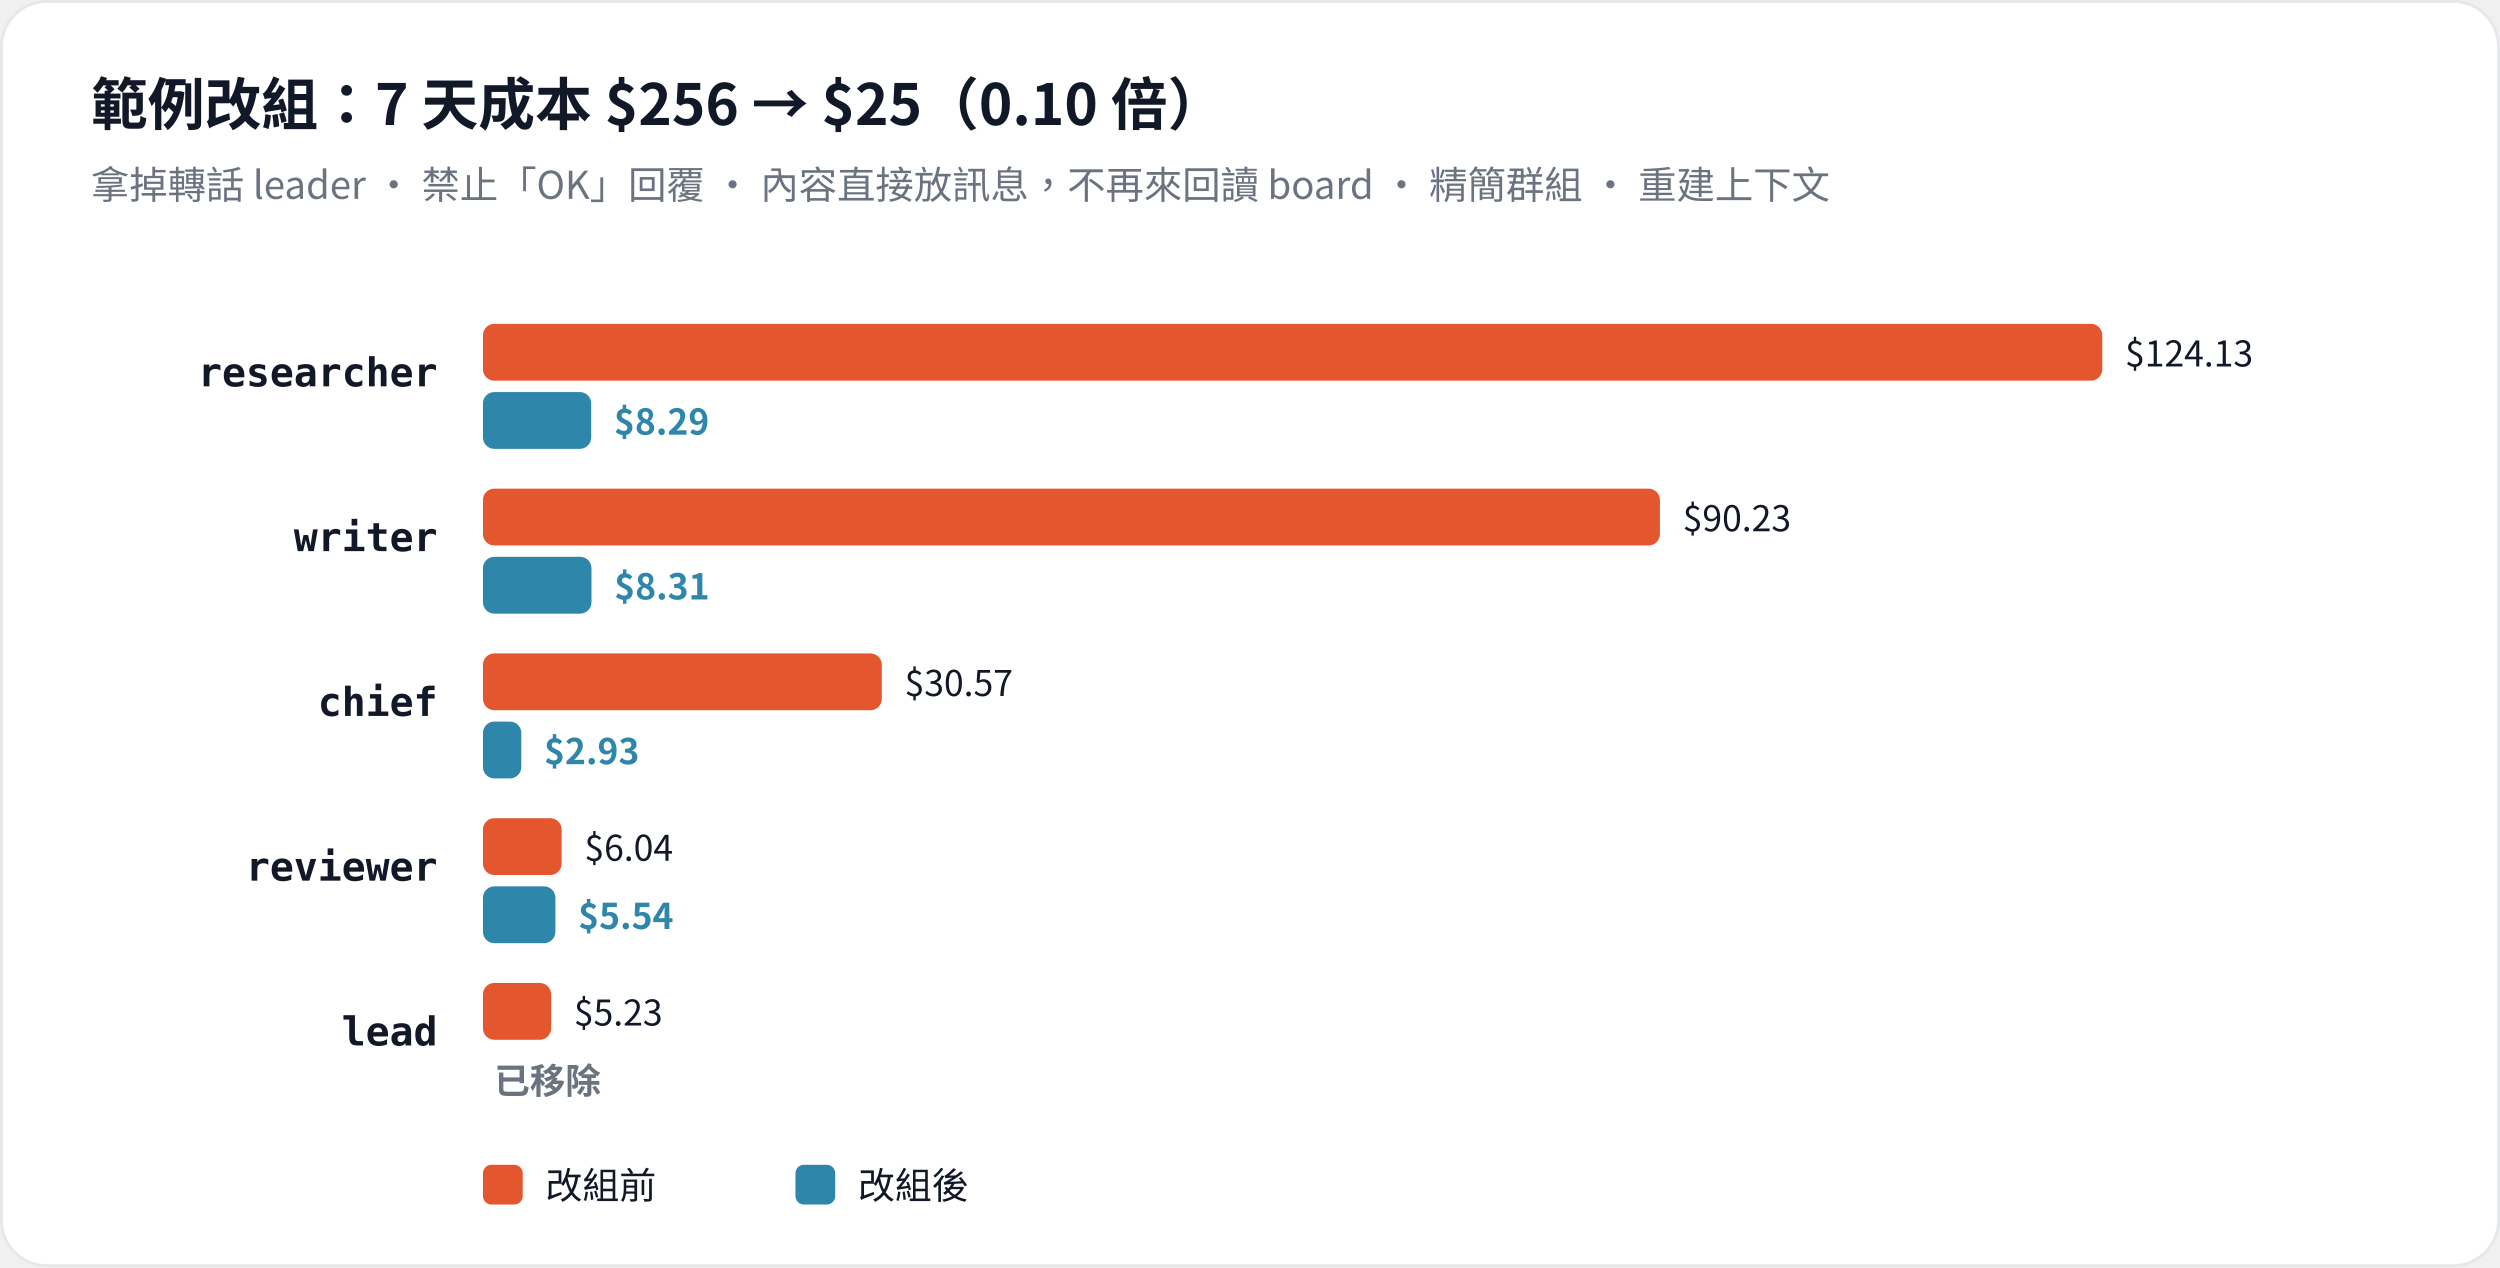
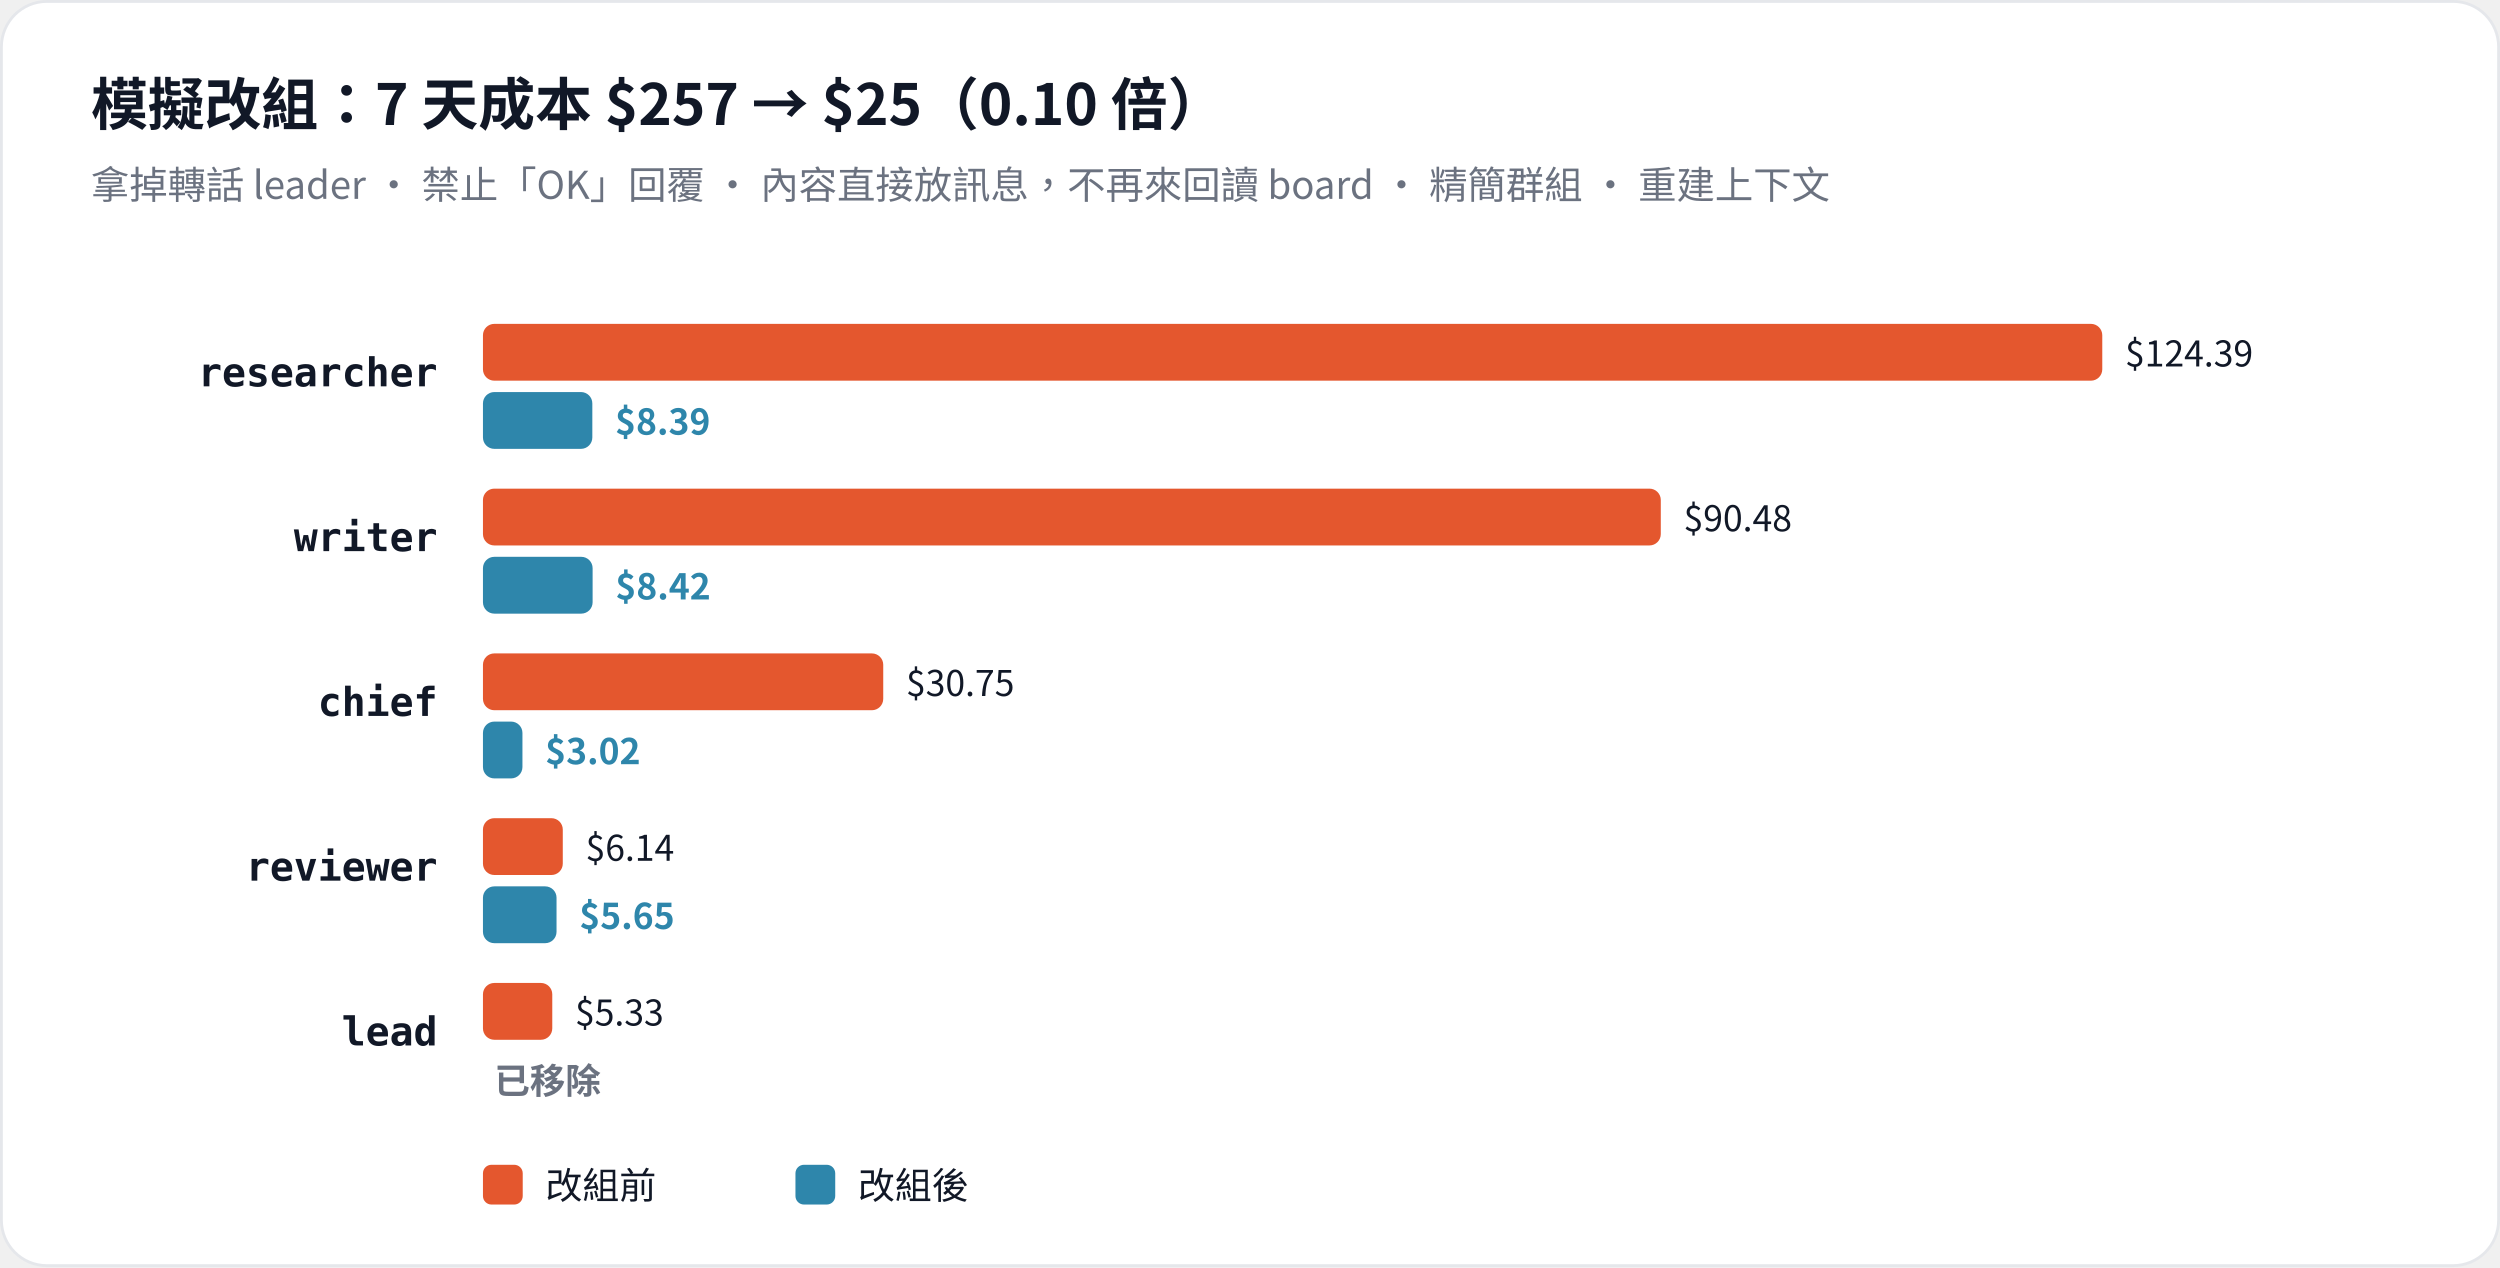
- <svg xmlns="http://www.w3.org/2000/svg" viewBox="0 0 880 446" width="880" height="446" role="img" aria-label="範例改組：7 天成本 $256 → $25（0.10 倍）">
+ <svg xmlns="http://www.w3.org/2000/svg" viewBox="0 0 880 446" width="880" height="446" role="img" aria-label="模擬改組：7 天成本 $257 → $25（0.10 倍）">
  <rect x="0.5" y="0.5" width="879.0" height="445.0" rx="16" fill="#FFFFFF" stroke="#E5E7EB" />
-   <text x="32.0" y="44.0" font-family="'Noto Sans CJK TC', 'Noto Sans TC', 'PingFang TC', 'Microsoft JhengHei', Inter, -apple-system, 'Segoe UI', Helvetica, Arial, sans-serif" font-size="20" font-weight="700" fill="#111827" text-anchor="start">範例改組：7 天成本 $256 → $25（0.10 倍）</text>
+   <text x="32.0" y="44.0" font-family="'Noto Sans CJK TC', 'Noto Sans TC', 'PingFang TC', 'Microsoft JhengHei', Inter, -apple-system, 'Segoe UI', Helvetica, Arial, sans-serif" font-size="20" font-weight="700" fill="#111827" text-anchor="start">模擬改組：7 天成本 $257 → $25（0.10 倍）</text>
  <text x="32.0" y="70.0" font-family="'Noto Sans CJK TC', 'Noto Sans TC', 'PingFang TC', 'Microsoft JhengHei', Inter, -apple-system, 'Segoe UI', Helvetica, Arial, sans-serif" font-size="13.5" font-weight="400" fill="#6B7280" text-anchor="start">拿掉轉話 leader · 禁止「OK」回覆 · 內容直接放訊息，不再來回讀 board · 精簡群組 · 重建上下文</text>
  <text x="154.0" y="136.0" font-family="'JetBrains Mono', 'SF Mono', Menlo, Consolas, monospace" font-size="14" font-weight="600" fill="#111827" text-anchor="end">researcher</text>
  <rect x="170.0" y="114.0" width="570.0" height="20.0" rx="4" fill="#E4572E" />
-   <text x="748.0" y="129.0" font-family="'Noto Sans CJK TC', 'Noto Sans TC', 'PingFang TC', 'Microsoft JhengHei', Inter, -apple-system, 'Segoe UI', Helvetica, Arial, sans-serif" font-size="12.5" font-weight="500" fill="#111827" text-anchor="start">$124.13</text>
-   <rect x="170.0" y="138.0" width="38.1" height="20.0" rx="4" fill="#2E86AB" />
-   <text x="216.1" y="153.0" font-family="'Noto Sans CJK TC', 'Noto Sans TC', 'PingFang TC', 'Microsoft JhengHei', Inter, -apple-system, 'Segoe UI', Helvetica, Arial, sans-serif" font-size="12.5" font-weight="600" fill="#2E86AB" text-anchor="start">$8.29</text>
+   <text x="748.0" y="129.0" font-family="'Noto Sans CJK TC', 'Noto Sans TC', 'PingFang TC', 'Microsoft JhengHei', Inter, -apple-system, 'Segoe UI', Helvetica, Arial, sans-serif" font-size="12.5" font-weight="500" fill="#111827" text-anchor="start">$124.39</text>
+   <rect x="170.0" y="138.0" width="38.5" height="20.0" rx="4" fill="#2E86AB" />
+   <text x="216.5" y="153.0" font-family="'Noto Sans CJK TC', 'Noto Sans TC', 'PingFang TC', 'Microsoft JhengHei', Inter, -apple-system, 'Segoe UI', Helvetica, Arial, sans-serif" font-size="12.5" font-weight="600" fill="#2E86AB" text-anchor="start">$8.39</text>
  <text x="154.0" y="194.0" font-family="'JetBrains Mono', 'SF Mono', Menlo, Consolas, monospace" font-size="14" font-weight="600" fill="#111827" text-anchor="end">writer</text>
-   <rect x="170.0" y="172.0" width="414.3" height="20.0" rx="4" fill="#E4572E" />
-   <text x="592.3" y="187.0" font-family="'Noto Sans CJK TC', 'Noto Sans TC', 'PingFang TC', 'Microsoft JhengHei', Inter, -apple-system, 'Segoe UI', Helvetica, Arial, sans-serif" font-size="12.5" font-weight="500" fill="#111827" text-anchor="start">$90.23</text>
-   <rect x="170.0" y="196.0" width="38.2" height="20.0" rx="4" fill="#2E86AB" />
-   <text x="216.2" y="211.0" font-family="'Noto Sans CJK TC', 'Noto Sans TC', 'PingFang TC', 'Microsoft JhengHei', Inter, -apple-system, 'Segoe UI', Helvetica, Arial, sans-serif" font-size="12.5" font-weight="600" fill="#2E86AB" text-anchor="start">$8.31</text>
+   <rect x="170.0" y="172.0" width="414.6" height="20.0" rx="4" fill="#E4572E" />
+   <text x="592.6" y="187.0" font-family="'Noto Sans CJK TC', 'Noto Sans TC', 'PingFang TC', 'Microsoft JhengHei', Inter, -apple-system, 'Segoe UI', Helvetica, Arial, sans-serif" font-size="12.5" font-weight="500" fill="#111827" text-anchor="start">$90.48</text>
+   <rect x="170.0" y="196.0" width="38.6" height="20.0" rx="4" fill="#2E86AB" />
+   <text x="216.6" y="211.0" font-family="'Noto Sans CJK TC', 'Noto Sans TC', 'PingFang TC', 'Microsoft JhengHei', Inter, -apple-system, 'Segoe UI', Helvetica, Arial, sans-serif" font-size="12.5" font-weight="600" fill="#2E86AB" text-anchor="start">$8.42</text>
  <text x="154.0" y="252.0" font-family="'JetBrains Mono', 'SF Mono', Menlo, Consolas, monospace" font-size="14" font-weight="600" fill="#111827" text-anchor="end">chief</text>
-   <rect x="170.0" y="230.0" width="140.4" height="20.0" rx="4" fill="#E4572E" />
-   <text x="318.4" y="245.0" font-family="'Noto Sans CJK TC', 'Noto Sans TC', 'PingFang TC', 'Microsoft JhengHei', Inter, -apple-system, 'Segoe UI', Helvetica, Arial, sans-serif" font-size="12.5" font-weight="500" fill="#111827" text-anchor="start">$30.57</text>
-   <rect x="170.0" y="254.0" width="13.5" height="20.0" rx="4" fill="#2E86AB" />
-   <text x="191.5" y="269.0" font-family="'Noto Sans CJK TC', 'Noto Sans TC', 'PingFang TC', 'Microsoft JhengHei', Inter, -apple-system, 'Segoe UI', Helvetica, Arial, sans-serif" font-size="12.5" font-weight="600" fill="#2E86AB" text-anchor="start">$2.93</text>
+   <rect x="170.0" y="230.0" width="140.9" height="20.0" rx="4" fill="#E4572E" />
+   <text x="318.9" y="245.0" font-family="'Noto Sans CJK TC', 'Noto Sans TC', 'PingFang TC', 'Microsoft JhengHei', Inter, -apple-system, 'Segoe UI', Helvetica, Arial, sans-serif" font-size="12.5" font-weight="500" fill="#111827" text-anchor="start">$30.75</text>
+   <rect x="170.0" y="254.0" width="13.9" height="20.0" rx="4" fill="#2E86AB" />
+   <text x="191.9" y="269.0" font-family="'Noto Sans CJK TC', 'Noto Sans TC', 'PingFang TC', 'Microsoft JhengHei', Inter, -apple-system, 'Segoe UI', Helvetica, Arial, sans-serif" font-size="12.5" font-weight="600" fill="#2E86AB" text-anchor="start">$3.02</text>
  <text x="154.0" y="310.0" font-family="'JetBrains Mono', 'SF Mono', Menlo, Consolas, monospace" font-size="14" font-weight="600" fill="#111827" text-anchor="end">reviewer</text>
-   <rect x="170.0" y="288.0" width="27.7" height="20.0" rx="4" fill="#E4572E" />
-   <text x="205.7" y="303.0" font-family="'Noto Sans CJK TC', 'Noto Sans TC', 'PingFang TC', 'Microsoft JhengHei', Inter, -apple-system, 'Segoe UI', Helvetica, Arial, sans-serif" font-size="12.5" font-weight="500" fill="#111827" text-anchor="start">$6.04</text>
-   <rect x="170.0" y="312.0" width="25.5" height="20.0" rx="4" fill="#2E86AB" />
-   <text x="203.5" y="327.0" font-family="'Noto Sans CJK TC', 'Noto Sans TC', 'PingFang TC', 'Microsoft JhengHei', Inter, -apple-system, 'Segoe UI', Helvetica, Arial, sans-serif" font-size="12.5" font-weight="600" fill="#2E86AB" text-anchor="start">$5.54</text>
+   <rect x="170.0" y="288.0" width="28.1" height="20.0" rx="4" fill="#E4572E" />
+   <text x="206.1" y="303.0" font-family="'Noto Sans CJK TC', 'Noto Sans TC', 'PingFang TC', 'Microsoft JhengHei', Inter, -apple-system, 'Segoe UI', Helvetica, Arial, sans-serif" font-size="12.5" font-weight="500" fill="#111827" text-anchor="start">$6.14</text>
+   <rect x="170.0" y="312.0" width="25.9" height="20.0" rx="4" fill="#2E86AB" />
+   <text x="203.9" y="327.0" font-family="'Noto Sans CJK TC', 'Noto Sans TC', 'PingFang TC', 'Microsoft JhengHei', Inter, -apple-system, 'Segoe UI', Helvetica, Arial, sans-serif" font-size="12.5" font-weight="600" fill="#2E86AB" text-anchor="start">$5.65</text>
  <text x="154.0" y="368.0" font-family="'JetBrains Mono', 'SF Mono', Menlo, Consolas, monospace" font-size="14" font-weight="600" fill="#111827" text-anchor="end">lead</text>
-   <rect x="170.0" y="346.0" width="24.0" height="20.0" rx="4" fill="#E4572E" />
-   <text x="202.0" y="361.0" font-family="'Noto Sans CJK TC', 'Noto Sans TC', 'PingFang TC', 'Microsoft JhengHei', Inter, -apple-system, 'Segoe UI', Helvetica, Arial, sans-serif" font-size="12.5" font-weight="500" fill="#111827" text-anchor="start">$5.23</text>
+   <rect x="170.0" y="346.0" width="24.4" height="20.0" rx="4" fill="#E4572E" />
+   <text x="202.4" y="361.0" font-family="'Noto Sans CJK TC', 'Noto Sans TC', 'PingFang TC', 'Microsoft JhengHei', Inter, -apple-system, 'Segoe UI', Helvetica, Arial, sans-serif" font-size="12.5" font-weight="500" fill="#111827" text-anchor="start">$5.33</text>
  <text x="174.0" y="385.0" font-family="'Noto Sans CJK TC', 'Noto Sans TC', 'PingFang TC', 'Microsoft JhengHei', Inter, -apple-system, 'Segoe UI', Helvetica, Arial, sans-serif" font-size="12.5" font-weight="600" fill="#6B7280" text-anchor="start">已移除</text>
  <rect x="170.0" y="410.0" width="14.0" height="14.0" rx="3" fill="#E4572E" />
  <text x="192.0" y="422.0" font-family="'Noto Sans CJK TC', 'Noto Sans TC', 'PingFang TC', 'Microsoft JhengHei', Inter, -apple-system, 'Segoe UI', Helvetica, Arial, sans-serif" font-size="13" font-weight="500" fill="#111827" text-anchor="start">改組前</text>
  <rect x="280.0" y="410.0" width="14.0" height="14.0" rx="3" fill="#2E86AB" />
  <text x="302.0" y="422.0" font-family="'Noto Sans CJK TC', 'Noto Sans TC', 'PingFang TC', 'Microsoft JhengHei', Inter, -apple-system, 'Segoe UI', Helvetica, Arial, sans-serif" font-size="13" font-weight="500" fill="#111827" text-anchor="start">改組後</text>
</svg>
